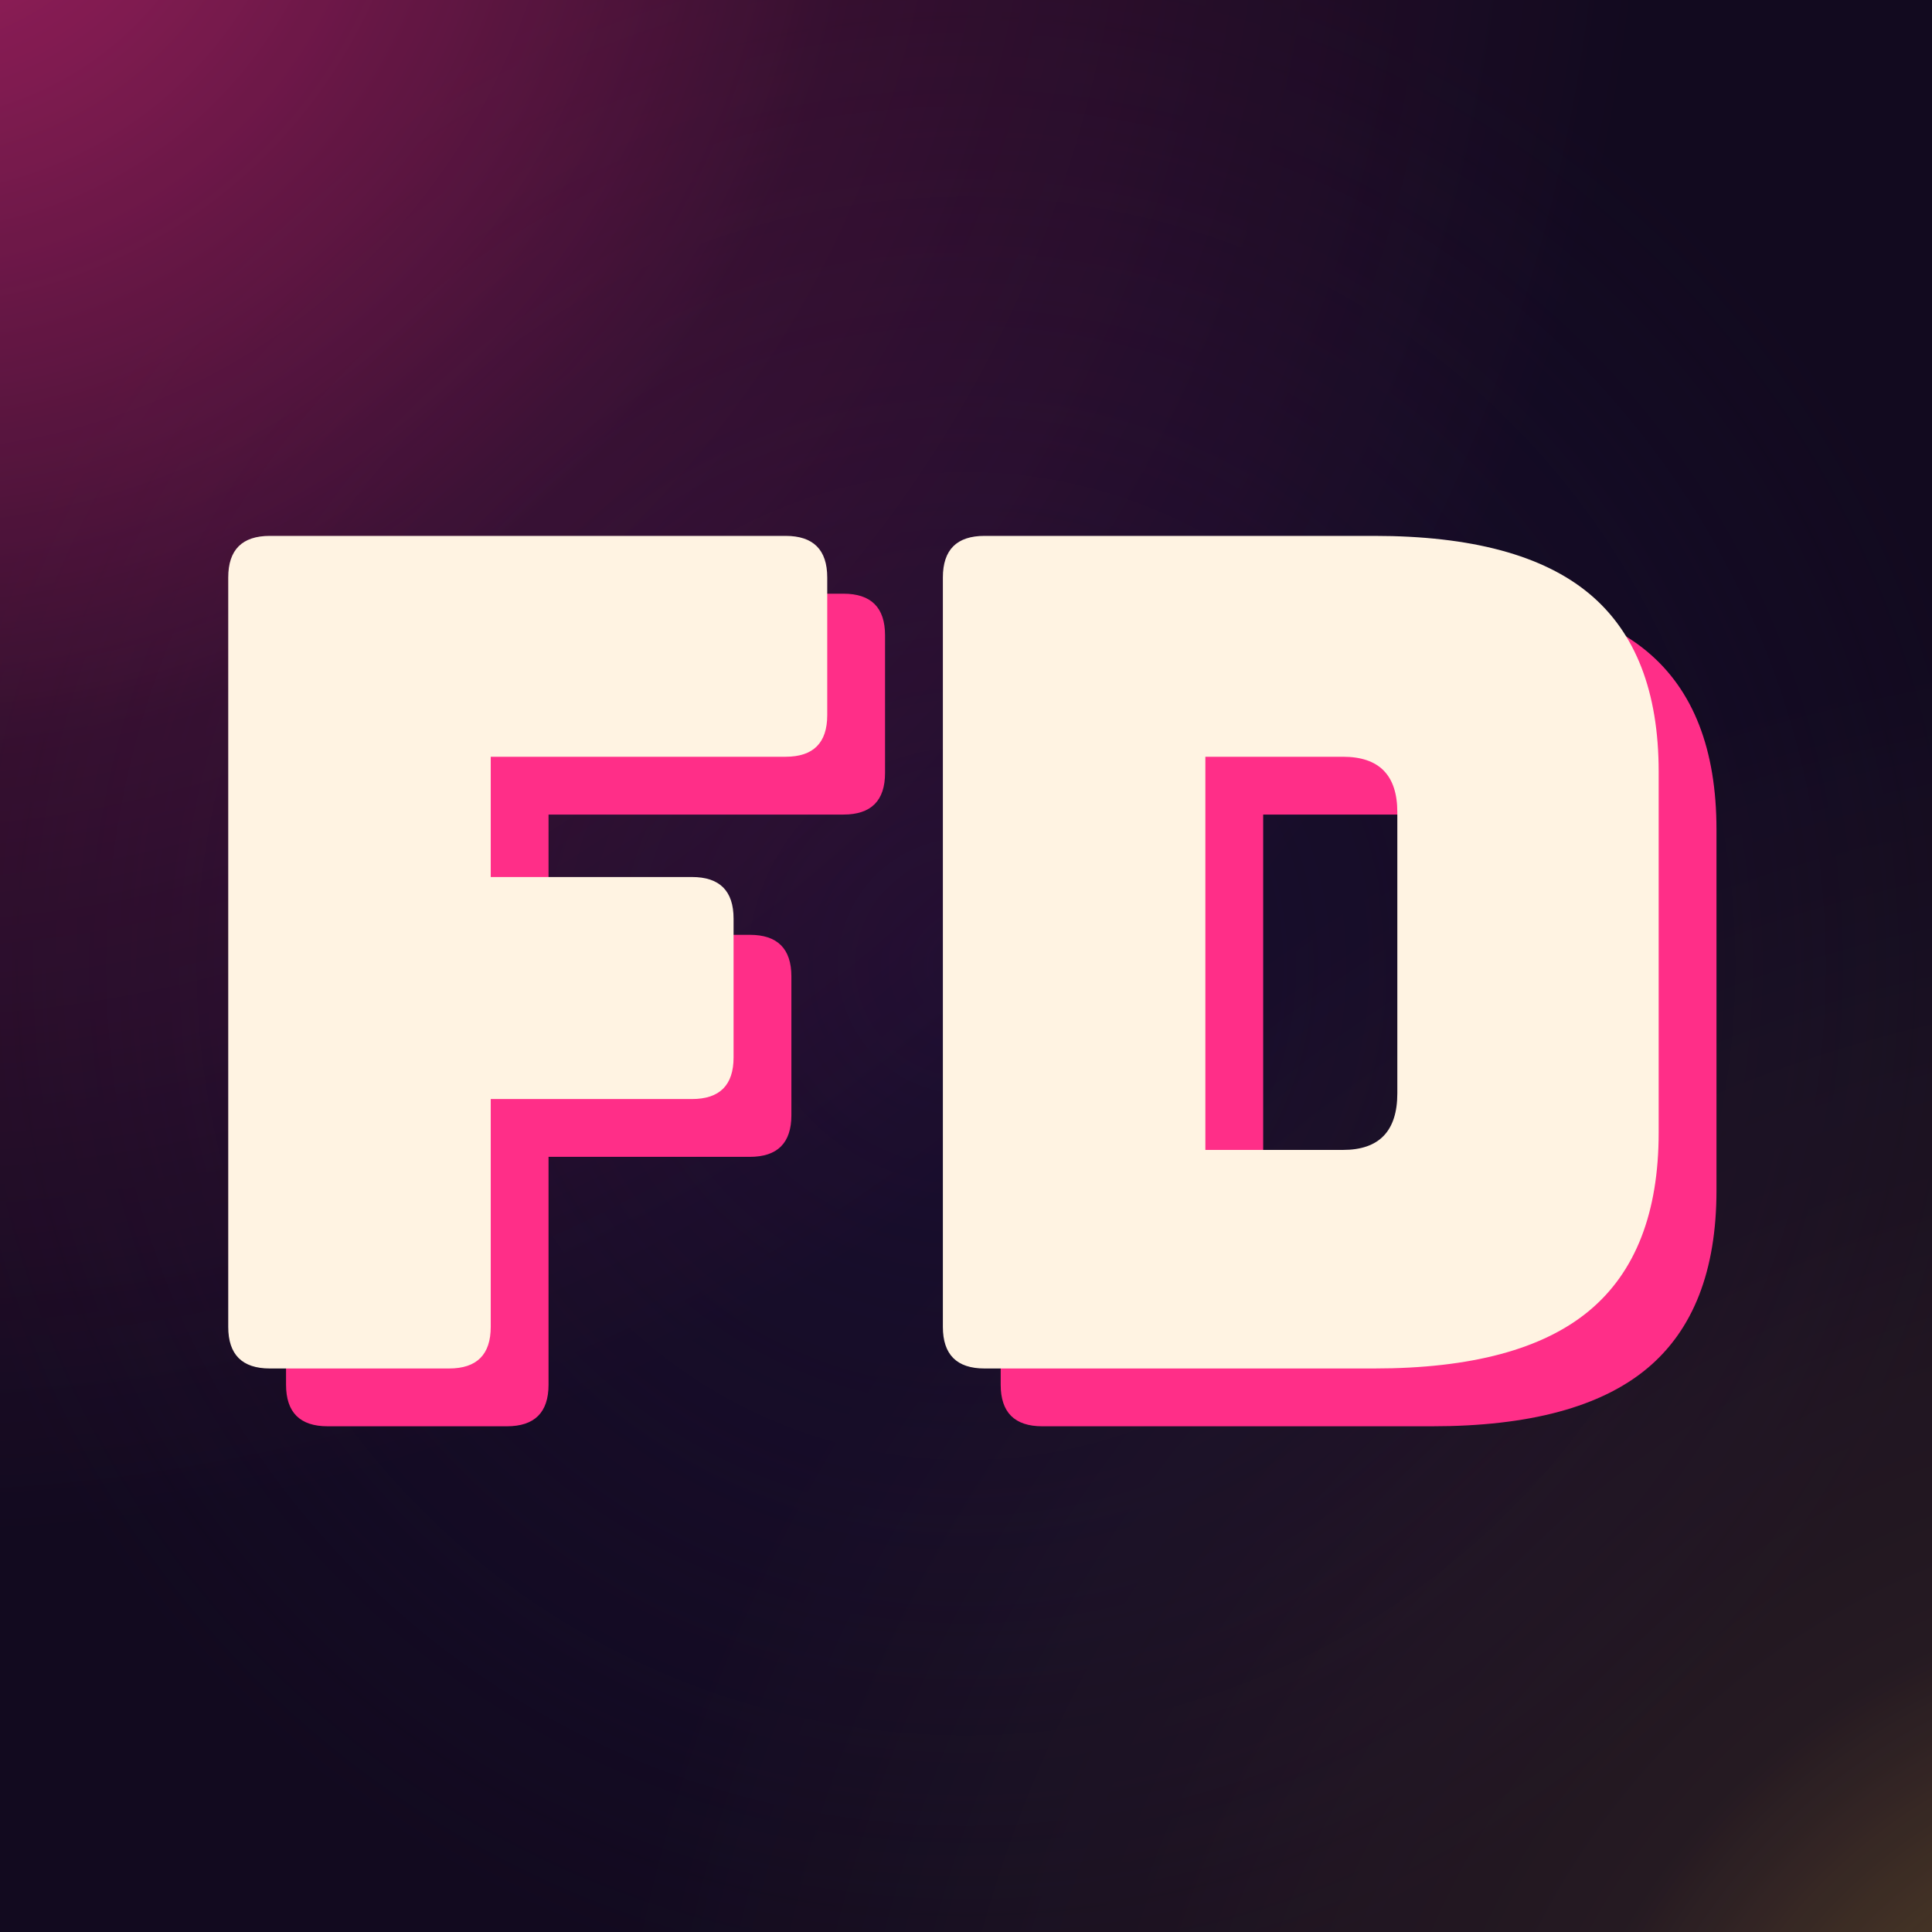
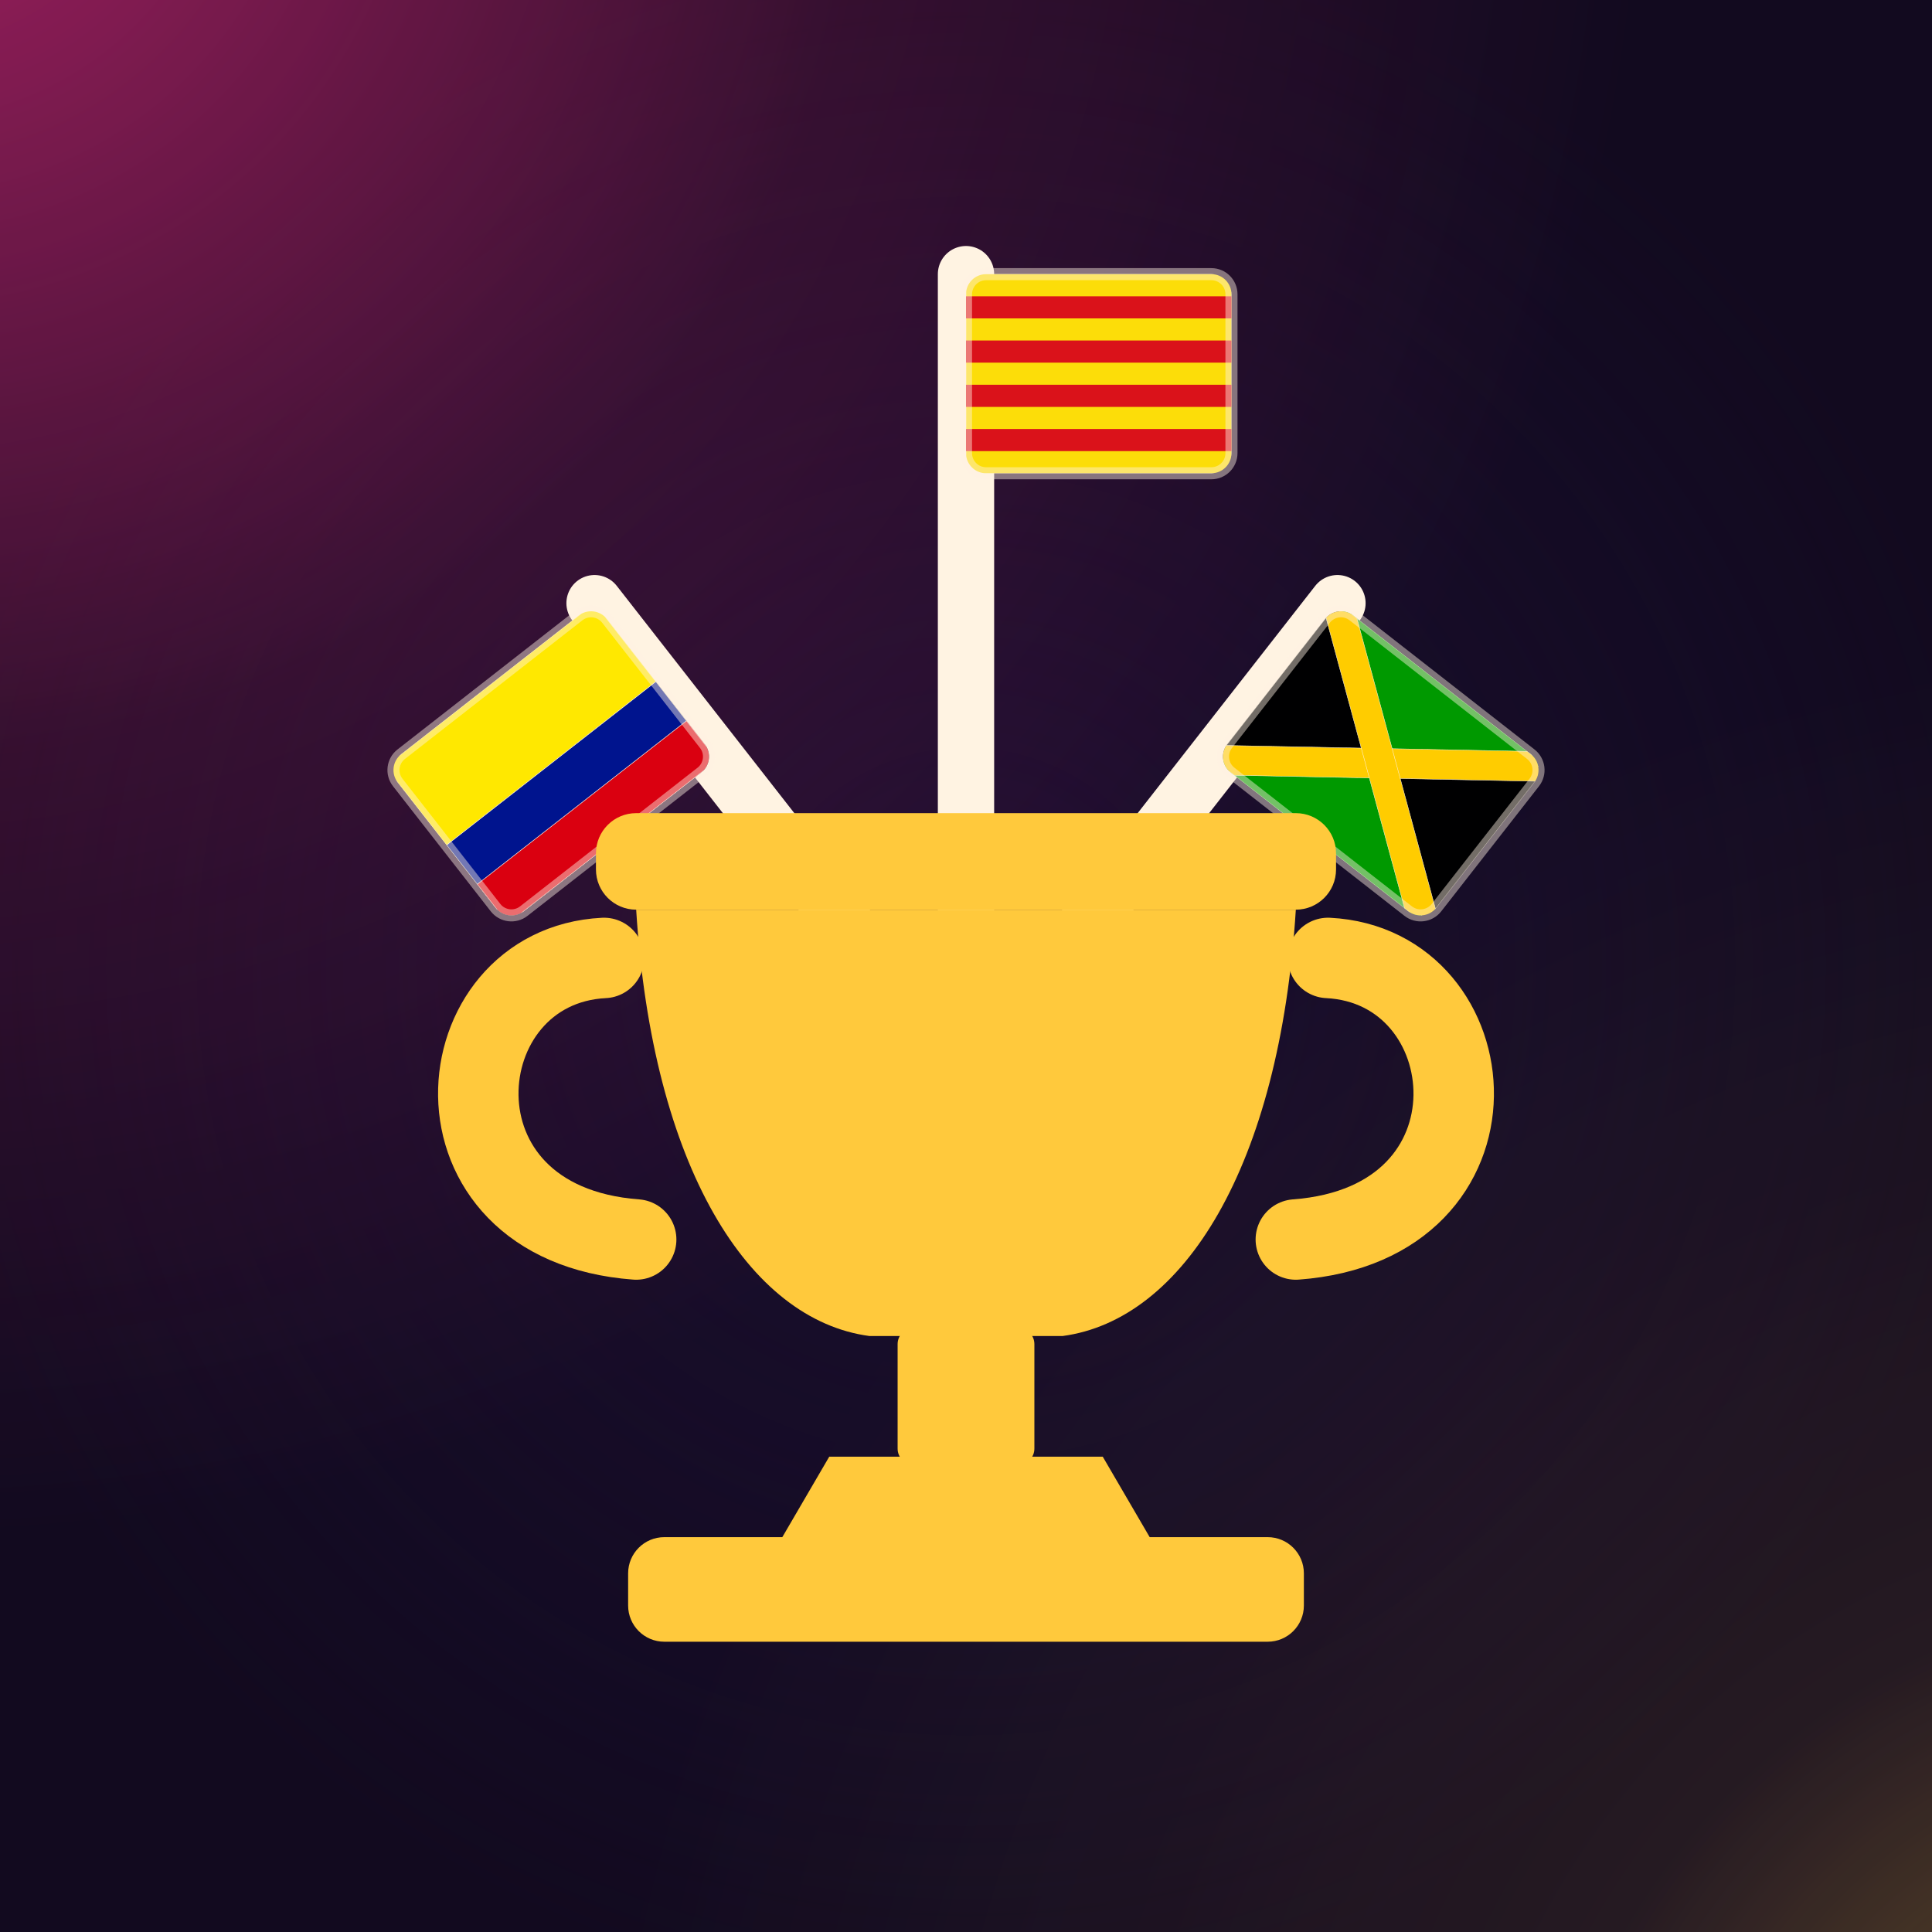
- <svg xmlns="http://www.w3.org/2000/svg" viewBox="0 0 512 512" width="512" height="512" role="img" aria-label="Festa de Disfresses">
+ <svg xmlns="http://www.w3.org/2000/svg" viewBox="0 0 512 512" width="512" height="512" role="img" aria-label="El Mundialet">
+   <defs>
+     <clipPath id="ic0">
+       <rect x="-66.0" y="-150.0" width="66.0" height="49.5" rx="5" />
+     </clipPath>
+     <clipPath id="ic1">
+       <rect x="0.0" y="-200.0" width="66.0" height="49.5" rx="5" />
+     </clipPath>
+     <clipPath id="ic2">
+       <rect x="0.0" y="-150.0" width="66.0" height="49.5" rx="5" />
+     </clipPath>
+   </defs>
  <defs>
    <radialGradient id="b1" cx="0" cy="0" r="1" gradientUnits="userSpaceOnUse" gradientTransform="translate(-30 -60) scale(470)">
      <stop stop-color="#FF2E88" stop-opacity="0.75" />
      <stop offset="0.55" stop-color="#FF2E88" stop-opacity="0.18" />
      <stop offset="1" stop-color="#FF2E88" stop-opacity="0" />
    </radialGradient>
    <radialGradient id="b2" cx="0" cy="0" r="1" gradientUnits="userSpaceOnUse" gradientTransform="translate(585 600) scale(430)">
      <stop stop-color="#FFC93C" stop-opacity="0.55" />
      <stop offset="0.42" stop-color="#FFC93C" stop-opacity="0.10" />
      <stop offset="1" stop-color="#FFC93C" stop-opacity="0" />
    </radialGradient>
    <radialGradient id="b3" cx="0" cy="0" r="1" gradientUnits="userSpaceOnUse" gradientTransform="translate(256 256) scale(400)">
      <stop stop-color="#1D0F33" stop-opacity="0.95" />
      <stop offset="0.7" stop-color="#1D0F33" stop-opacity="0" />
    </radialGradient>
  </defs>
  <rect width="100%" height="100%" fill="#120A1F" />
  <rect width="100%" height="100%" fill="url(#b3)" />
  <rect width="100%" height="100%" fill="url(#b1)" />
  <rect width="100%" height="100%" fill="url(#b2)" />
  <rect width="100%" height="100%" fill="#120A1F" opacity="0.18" />
-   <g transform="translate(54.66 377.98) scale(0.30645)" fill="#FF2E88">
-     <path d="M260.0 0.0H105.0Q69.0 0.0 69.0 -36.0V-684.0Q69.0 -720.0 105.0 -720.0H551.0Q587.0 -720.0 587.0 -684.0V-565.0Q587.0 -529.0 551.0 -529.0H296.0V-425.0H470.0Q506.0 -425.0 506.0 -389.0V-269.0Q506.0 -233.0 470.0 -233.0H296.0V-36.0Q296.0 0.0 260.0 0.0Z M1060.0 0.0H723.0Q687.0 0.0 687.0 -36.0V-684.0Q687.0 -720.0 723.0 -720.0H1060.0Q1186.0 -720.0 1246.0 -670.0Q1306.0 -620.0 1306.0 -516.0V-204.0Q1306.0 -100.0 1246.0 -50.0Q1186.0 0.0 1060.0 0.0ZM914.0 -529.0V-189.0H1033.0Q1080.0 -189.0 1080.0 -238.0V-481.0Q1080.0 -529.0 1033.0 -529.0Z" />
-   </g>
-   <g transform="translate(39.34 362.66) scale(0.30645)" fill="#FFF3E2">
-     <path d="M260.0 0.0H105.0Q69.0 0.0 69.0 -36.0V-684.0Q69.0 -720.0 105.0 -720.0H551.0Q587.0 -720.0 587.0 -684.0V-565.0Q587.0 -529.0 551.0 -529.0H296.0V-425.0H470.0Q506.0 -425.0 506.0 -389.0V-269.0Q506.0 -233.0 470.0 -233.0H296.0V-36.0Q296.0 0.0 260.0 0.0Z M1060.0 0.0H723.0Q687.0 0.0 687.0 -36.0V-684.0Q687.0 -720.0 723.0 -720.0H1060.0Q1186.0 -720.0 1246.0 -670.0Q1306.0 -620.0 1306.0 -516.0V-204.0Q1306.0 -100.0 1246.0 -50.0Q1186.0 0.0 1060.0 0.0ZM914.0 -529.0V-189.0H1033.0Q1080.0 -189.0 1080.0 -238.0V-481.0Q1080.0 -529.0 1033.0 -529.0Z" />
+   <g transform="translate(256.00 215.49) scale(1.06594)">
+     <g stroke="#FFF3E2">
+       <g transform="translate(0.0 66.0) rotate(-38)">
+         <path d="M0 0V-150" fill="none" stroke-width="14.0" stroke-linecap="round" />
+         <g clip-path="url(#ic0)">
+           <g transform="translate(-66.0 -150.0) scale(0.10312)">
+             <g fill-rule="evenodd" stroke-width="1pt">
+               <path fill="#ffe800" d="M0 0h640v480H0z" />
+               <path fill="#00148e" d="M0 240h640v240H0z" />
+               <path fill="#da0010" d="M0 360h640v120H0z" />
+             </g>
+           </g>
+         </g>
+         <rect x="-66.0" y="-150.0" width="66.0" height="49.5" rx="5" fill="none" stroke="#FFF3E2" stroke-opacity="0.45" stroke-width="3" />
+       </g>
+       <g transform="translate(0.0 66.0) rotate(0)">
+         <path d="M0 0V-200" fill="none" stroke-width="14.0" stroke-linecap="round" />
+         <g clip-path="url(#ic1)">
+           <g transform="translate(0.0 -200.0) scale(0.10312)">
+             <path fill="#fcdd09" d="M0 0h640v480H0z" />
+             <path stroke="#da121a" stroke-width="60" d="M0 90h810m0 120H0m0 120h810m0 120H0" transform="scale(.79012 .88889)" />
+           </g>
+         </g>
+         <rect x="0.0" y="-200.0" width="66.0" height="49.5" rx="5" fill="none" stroke="#FFF3E2" stroke-opacity="0.45" stroke-width="3" />
+       </g>
+       <g transform="translate(0.0 66.0) rotate(38)">
+         <path d="M0 0V-150" fill="none" stroke-width="14.0" stroke-linecap="round" />
+         <g clip-path="url(#ic2)">
+           <g transform="translate(0.0 -150.0) scale(0.10312)">
+             <g fill-rule="evenodd">
+               <path fill="#000001" d="m0 0 320 240L0 480zm640 0L320 240l320 240z" />
+               <path fill="#090" d="m0 0 320 240L640 0zm0 480 320-240 320 240z" />
+               <path fill="#fc0" d="M640 0h-59.6L0 435.3V480h59.6L640 44.7z" />
+               <path fill="#fc0" d="M0 0v44.7L580.4 480H640v-44.7L59.6 0z" />
+             </g>
+           </g>
+         </g>
+         <rect x="0.0" y="-150.0" width="66.0" height="49.5" rx="5" fill="none" stroke="#FFF3E2" stroke-opacity="0.45" stroke-width="3" />
+       </g>
+     </g>
+     <g fill="#FFC93C">
+       <rect x="-92" y="0" width="184" height="24" rx="10" />
+       <path d="M-82 24H82C78 88 54 126 24 130H-24C-54 126 -78 88 -82 24Z" />
+       <rect x="-17" y="128" width="34" height="34" rx="4" />
+       <path d="M-34 160H34L48 184H-48Z" />
+       <rect x="-84" y="180" width="168" height="26" rx="9" />
+     </g>
+     <g stroke="#FFC93C">
+       <path d="M-90 36C-130 38 -136 102 -82 106" fill="none" stroke-width="20" stroke-linecap="round" />
+       <path d="M90 36C130 38 136 102 82 106" fill="none" stroke-width="20" stroke-linecap="round" />
+     </g>
  </g>
</svg>
